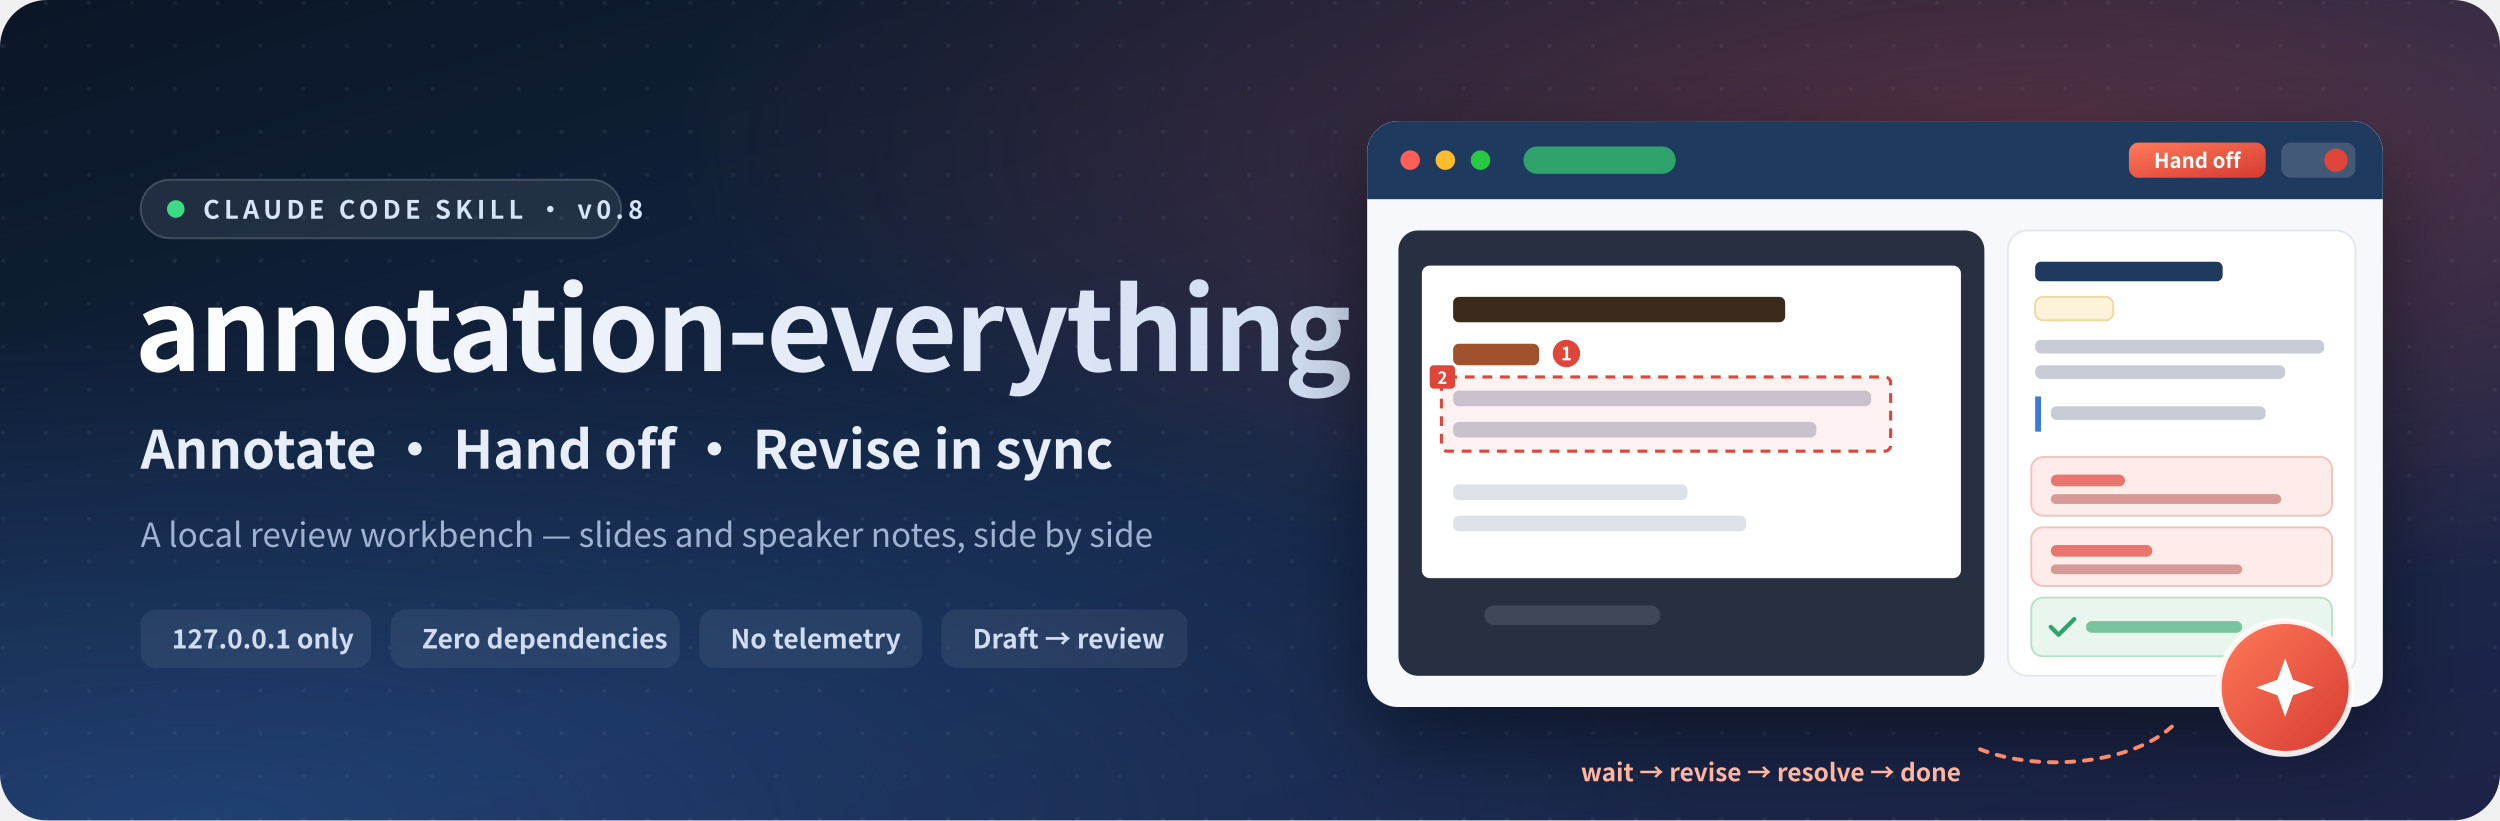
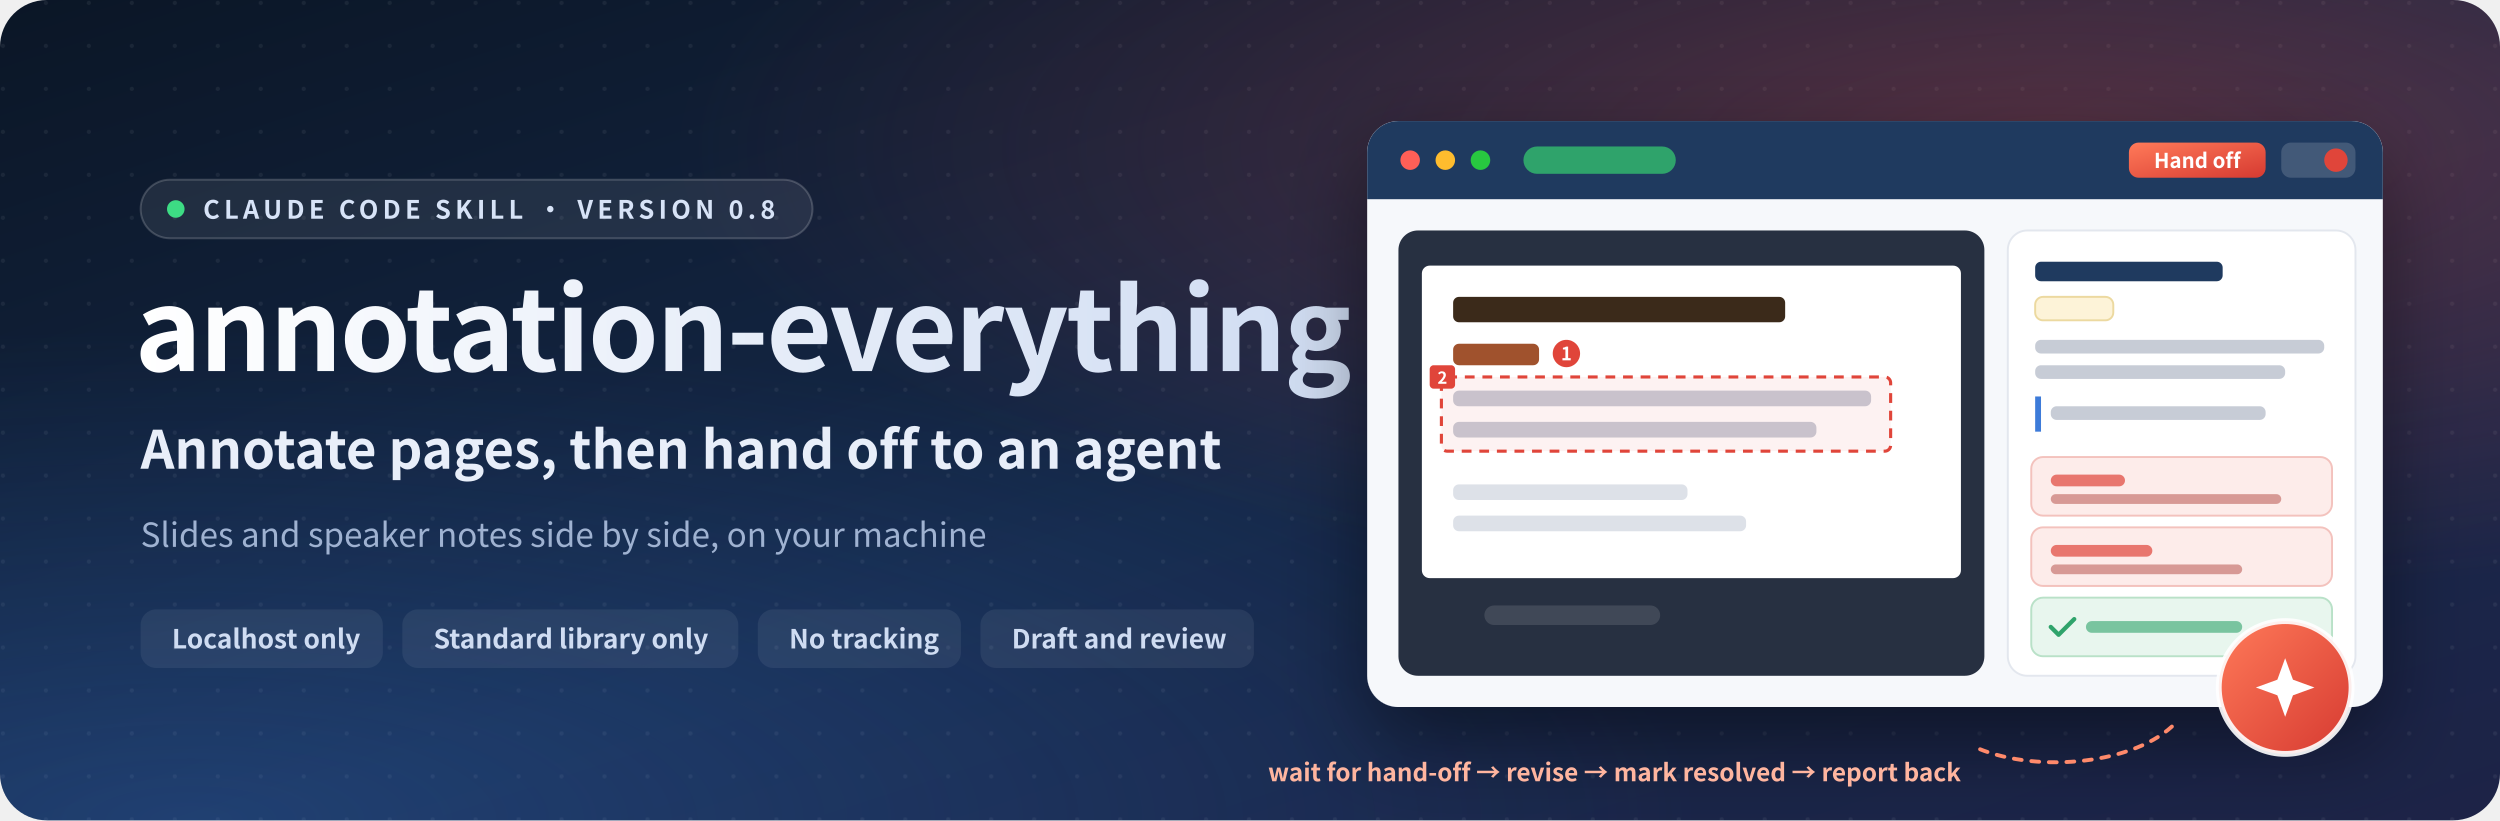
<svg xmlns="http://www.w3.org/2000/svg" viewBox="0 0 1280 420" width="1280" height="420" role="img" aria-labelledby="t d">
  <defs>
    <linearGradient id="bg" x1="0" y1="0" x2="1" y2="1">
      <stop offset="0" stop-color="#0b1626" />
      <stop offset="0.55" stop-color="#15294a" />
      <stop offset="1" stop-color="#1d2347" />
    </linearGradient>
    <radialGradient id="glowA" cx="0.82" cy="0.18" r="0.55">
      <stop offset="0" stop-color="#e0453a" stop-opacity="0.32" />
      <stop offset="1" stop-color="#e0453a" stop-opacity="0" />
    </radialGradient>
    <radialGradient id="glowB" cx="0.08" cy="1" r="0.6">
      <stop offset="0" stop-color="#3d7bd9" stop-opacity="0.28" />
      <stop offset="1" stop-color="#3d7bd9" stop-opacity="0" />
    </radialGradient>
    <pattern id="dots" width="22" height="22" patternUnits="userSpaceOnUse">
      <circle cx="1.5" cy="1.5" r="1.1" fill="#ffffff" fill-opacity="0.06" />
    </pattern>
    <linearGradient id="title" x1="0" y1="0" x2="1" y2="0">
      <stop offset="0" stop-color="#ffffff" />
      <stop offset="1" stop-color="#cfdcf2" />
    </linearGradient>
    <linearGradient id="agent" x1="0" y1="0" x2="1" y2="1">
      <stop offset="0" stop-color="#ff7a59" />
      <stop offset="1" stop-color="#d63a31" />
    </linearGradient>
    <filter id="shadow" x="-20%" y="-20%" width="140%" height="150%">
      <feDropShadow dx="0" dy="18" stdDeviation="22" flood-color="#000" flood-opacity="0.45" />
    </filter>
    <clipPath id="card">
      <rect x="700" y="62" width="520" height="300" rx="16" />
    </clipPath>
  </defs>
  <rect width="1280" height="420" rx="24" fill="url(#bg)" />
  <rect width="1280" height="420" rx="24" fill="url(#dots)" />
  <rect width="1280" height="420" rx="24" fill="url(#glowA)" />
  <rect width="1280" height="420" rx="24" fill="url(#glowB)" />
  <g font-family="-apple-system, BlinkMacSystemFont, 'Segoe UI', 'PingFang SC', 'Hiragino Sans GB', 'Microsoft YaHei', 'Noto Sans CJK SC', sans-serif">
    <g transform="translate(72 0)">
-       <rect x="0" y="92" width="246" height="30" rx="15" fill="#ffffff" fill-opacity="0.08" stroke="#ffffff" stroke-opacity="0.18" />
+       <rect x="0" y="92" width="344" height="30" rx="15" fill="#ffffff" fill-opacity="0.08" stroke="#ffffff" stroke-opacity="0.18" />
      <circle cx="18" cy="107" r="4.5" fill="#3ddc84" />
-       <text x="32" y="112" font-size="13" font-weight="600" letter-spacing="2.2" fill="#d7e3f7">CLAUDE CODE SKILL · v0.8</text>
+       <text x="32" y="112" font-size="13" font-weight="600" letter-spacing="2.2" fill="#d7e3f7">CLAUDE CODE SKILL · VERSION 0.8</text>
      <text x="-3" y="190" font-size="58" font-weight="800" letter-spacing="-1.2" fill="url(#title)">annotation-everything</text>
-       <text x="0" y="240" font-size="27" font-weight="600" fill="#e8eef9">Annotate · Hand off · Revise in sync</text>
-       <text x="0" y="280" font-size="17" fill="#9fb2d1">A local review workbench — slides and speaker notes, side by side</text>
+       <text x="0" y="240" font-size="27" font-weight="600" fill="#e8eef9">Annotate pages, then hand off to an agent</text>
+       <text x="0" y="280" font-size="17" fill="#9fb2d1">Slides and speaker notes side by side, on your machine</text>
      <g font-size="13.5" font-weight="600" fill="#cfdcf2">
-         <rect x="0" y="312" width="118" height="30" rx="8" fill="#ffffff" fill-opacity="0.07" />
-         <text x="16" y="332">127.0.0.1 only</text>
-         <rect x="128" y="312" width="148" height="30" rx="8" fill="#ffffff" fill-opacity="0.07" />
-         <text x="144" y="332">Zero dependencies</text>
-         <rect x="286" y="312" width="114" height="30" rx="8" fill="#ffffff" fill-opacity="0.07" />
-         <text x="302" y="332">No telemetry</text>
-         <rect x="410" y="312" width="126" height="30" rx="8" fill="#ffffff" fill-opacity="0.07" />
-         <text x="426" y="332">Draft → review</text>
+         <rect x="0" y="312" width="124" height="30" rx="8" fill="#ffffff" fill-opacity="0.07" />
+         <text x="16" y="332">Localhost only</text>
+         <rect x="134" y="312" width="172" height="30" rx="8" fill="#ffffff" fill-opacity="0.07" />
+         <text x="150" y="332">Standard library only</text>
+         <rect x="316" y="312" width="104" height="30" rx="8" fill="#ffffff" fill-opacity="0.07" />
+         <text x="332" y="332">No tracking</text>
+         <rect x="430" y="312" width="140" height="30" rx="8" fill="#ffffff" fill-opacity="0.07" />
+         <text x="446" y="332">Draft and review</text>
      </g>
    </g>
    <g filter="url(#shadow)">
      <rect x="700" y="62" width="520" height="300" rx="16" fill="#f6f8fb" />
    </g>
    <g clip-path="url(#card)">
      <rect x="700" y="62" width="520" height="40" fill="#1f3a5f" />
      <circle cx="722" cy="82" r="5" fill="#ff5f57" />
      <circle cx="740" cy="82" r="5" fill="#febc2e" />
      <circle cx="758" cy="82" r="5" fill="#28c840" />
      <rect x="780" y="75" width="78" height="14" rx="7" fill="#2fa36b" />
      <rect x="1090" y="73" width="70" height="18" rx="5" fill="url(#agent)" />
      <text x="1125" y="86" font-size="10.5" font-weight="700" fill="#fff" text-anchor="middle">Hand off</text>
      <rect x="1168" y="73" width="38" height="18" rx="5" fill="#ffffff" fill-opacity="0.16" />
      <circle cx="1196" cy="82" r="6" fill="#e0453a" />
      <rect x="716" y="118" width="300" height="228" rx="10" fill="#273041" />
      <rect x="728" y="136" width="276" height="160" rx="4" fill="#ffffff" />
      <rect x="744" y="152" width="170" height="13" rx="3" fill="#3b2a1a" />
      <rect x="744" y="176" width="44" height="11" rx="3" fill="#a0522d" />
      <rect x="744" y="200" width="214" height="8" rx="3" fill="#c7ccd6" />
      <rect x="744" y="216" width="186" height="8" rx="3" fill="#c7ccd6" />
      <rect x="738" y="193" width="230" height="38" rx="3" fill="#e0453a" fill-opacity="0.07" stroke="#e0453a" stroke-width="1.6" stroke-dasharray="5 4" />
      <rect x="732" y="187" width="13" height="12" rx="2" fill="#e0453a" />
      <text x="738.5" y="196.5" font-size="8.5" font-weight="700" fill="#fff" text-anchor="middle">2</text>
      <circle cx="802" cy="181" r="8" fill="#e0453a" stroke="#fff" stroke-width="2" />
      <text x="802" y="184.5" font-size="9.5" font-weight="700" fill="#fff" text-anchor="middle">1</text>
      <rect x="744" y="248" width="120" height="8" rx="3" fill="#dde1e8" />
      <rect x="744" y="264" width="150" height="8" rx="3" fill="#dde1e8" />
      <rect x="760" y="310" width="90" height="10" rx="5" fill="#ffffff" fill-opacity="0.12" />
      <rect x="1028" y="118" width="178" height="228" rx="10" fill="#ffffff" stroke="#e3e7ee" />
      <rect x="1042" y="134" width="96" height="10" rx="3" fill="#1f3a5f" />
      <rect x="1042" y="152" width="40" height="12" rx="4" fill="#fdf3d8" stroke="#ecd9a0" />
      <rect x="1042" y="174" width="148" height="7" rx="3" fill="#c7ccd6" />
      <rect x="1042" y="187" width="128" height="7" rx="3" fill="#c7ccd6" />
      <rect x="1042" y="203" width="3" height="18" fill="#3d7bd9" />
      <rect x="1050" y="208" width="110" height="7" rx="3" fill="#c7ccd6" />
      <g>
        <rect x="1040" y="234" width="154" height="30" rx="6" fill="#fdecea" stroke="#f3c2bd" />
        <rect x="1050" y="243" width="38" height="6" rx="3" fill="#e0453a" fill-opacity="0.7" />
        <rect x="1050" y="253" width="118" height="5" rx="2.5" fill="#b8564e" fill-opacity="0.55" />
        <rect x="1040" y="270" width="154" height="30" rx="6" fill="#fdecea" stroke="#f3c2bd" />
        <rect x="1050" y="279" width="52" height="6" rx="3" fill="#e0453a" fill-opacity="0.7" />
        <rect x="1050" y="289" width="98" height="5" rx="2.5" fill="#b8564e" fill-opacity="0.55" />
        <rect x="1040" y="306" width="154" height="30" rx="6" fill="#e8f6ee" stroke="#b9e1c8" />
        <path d="M1050 321 l4 4 l8 -8" fill="none" stroke="#2fa36b" stroke-width="2.2" stroke-linecap="round" stroke-linejoin="round" />
        <rect x="1068" y="318" width="80" height="6" rx="3" fill="#2fa36b" fill-opacity="0.6" />
      </g>
    </g>
    <g transform="translate(1170 352)">
      <circle r="34" fill="url(#agent)" stroke="#ffffff" stroke-opacity="0.9" stroke-width="3" />
      <path d="M0 -15 L4 -4 L15 0 L4 4 L0 15 L-4 4 L-15 0 L-4 -4 Z" fill="#fff" />
    </g>
    <path d="M1112 372 C 1090 392, 1040 396, 1010 382" fill="none" stroke="#ff8a6b" stroke-width="2" stroke-dasharray="4 5" stroke-linecap="round" />
-     <text x="1004" y="400" font-size="12.5" font-weight="600" fill="#ffb59f" text-anchor="end">wait → revise → resolve → done</text>
+     <text x="1004" y="400" font-size="12.5" font-weight="600" fill="#ffb59f" text-anchor="end">wait for hand-off → revise → mark resolved → report back</text>
  </g>
</svg>
